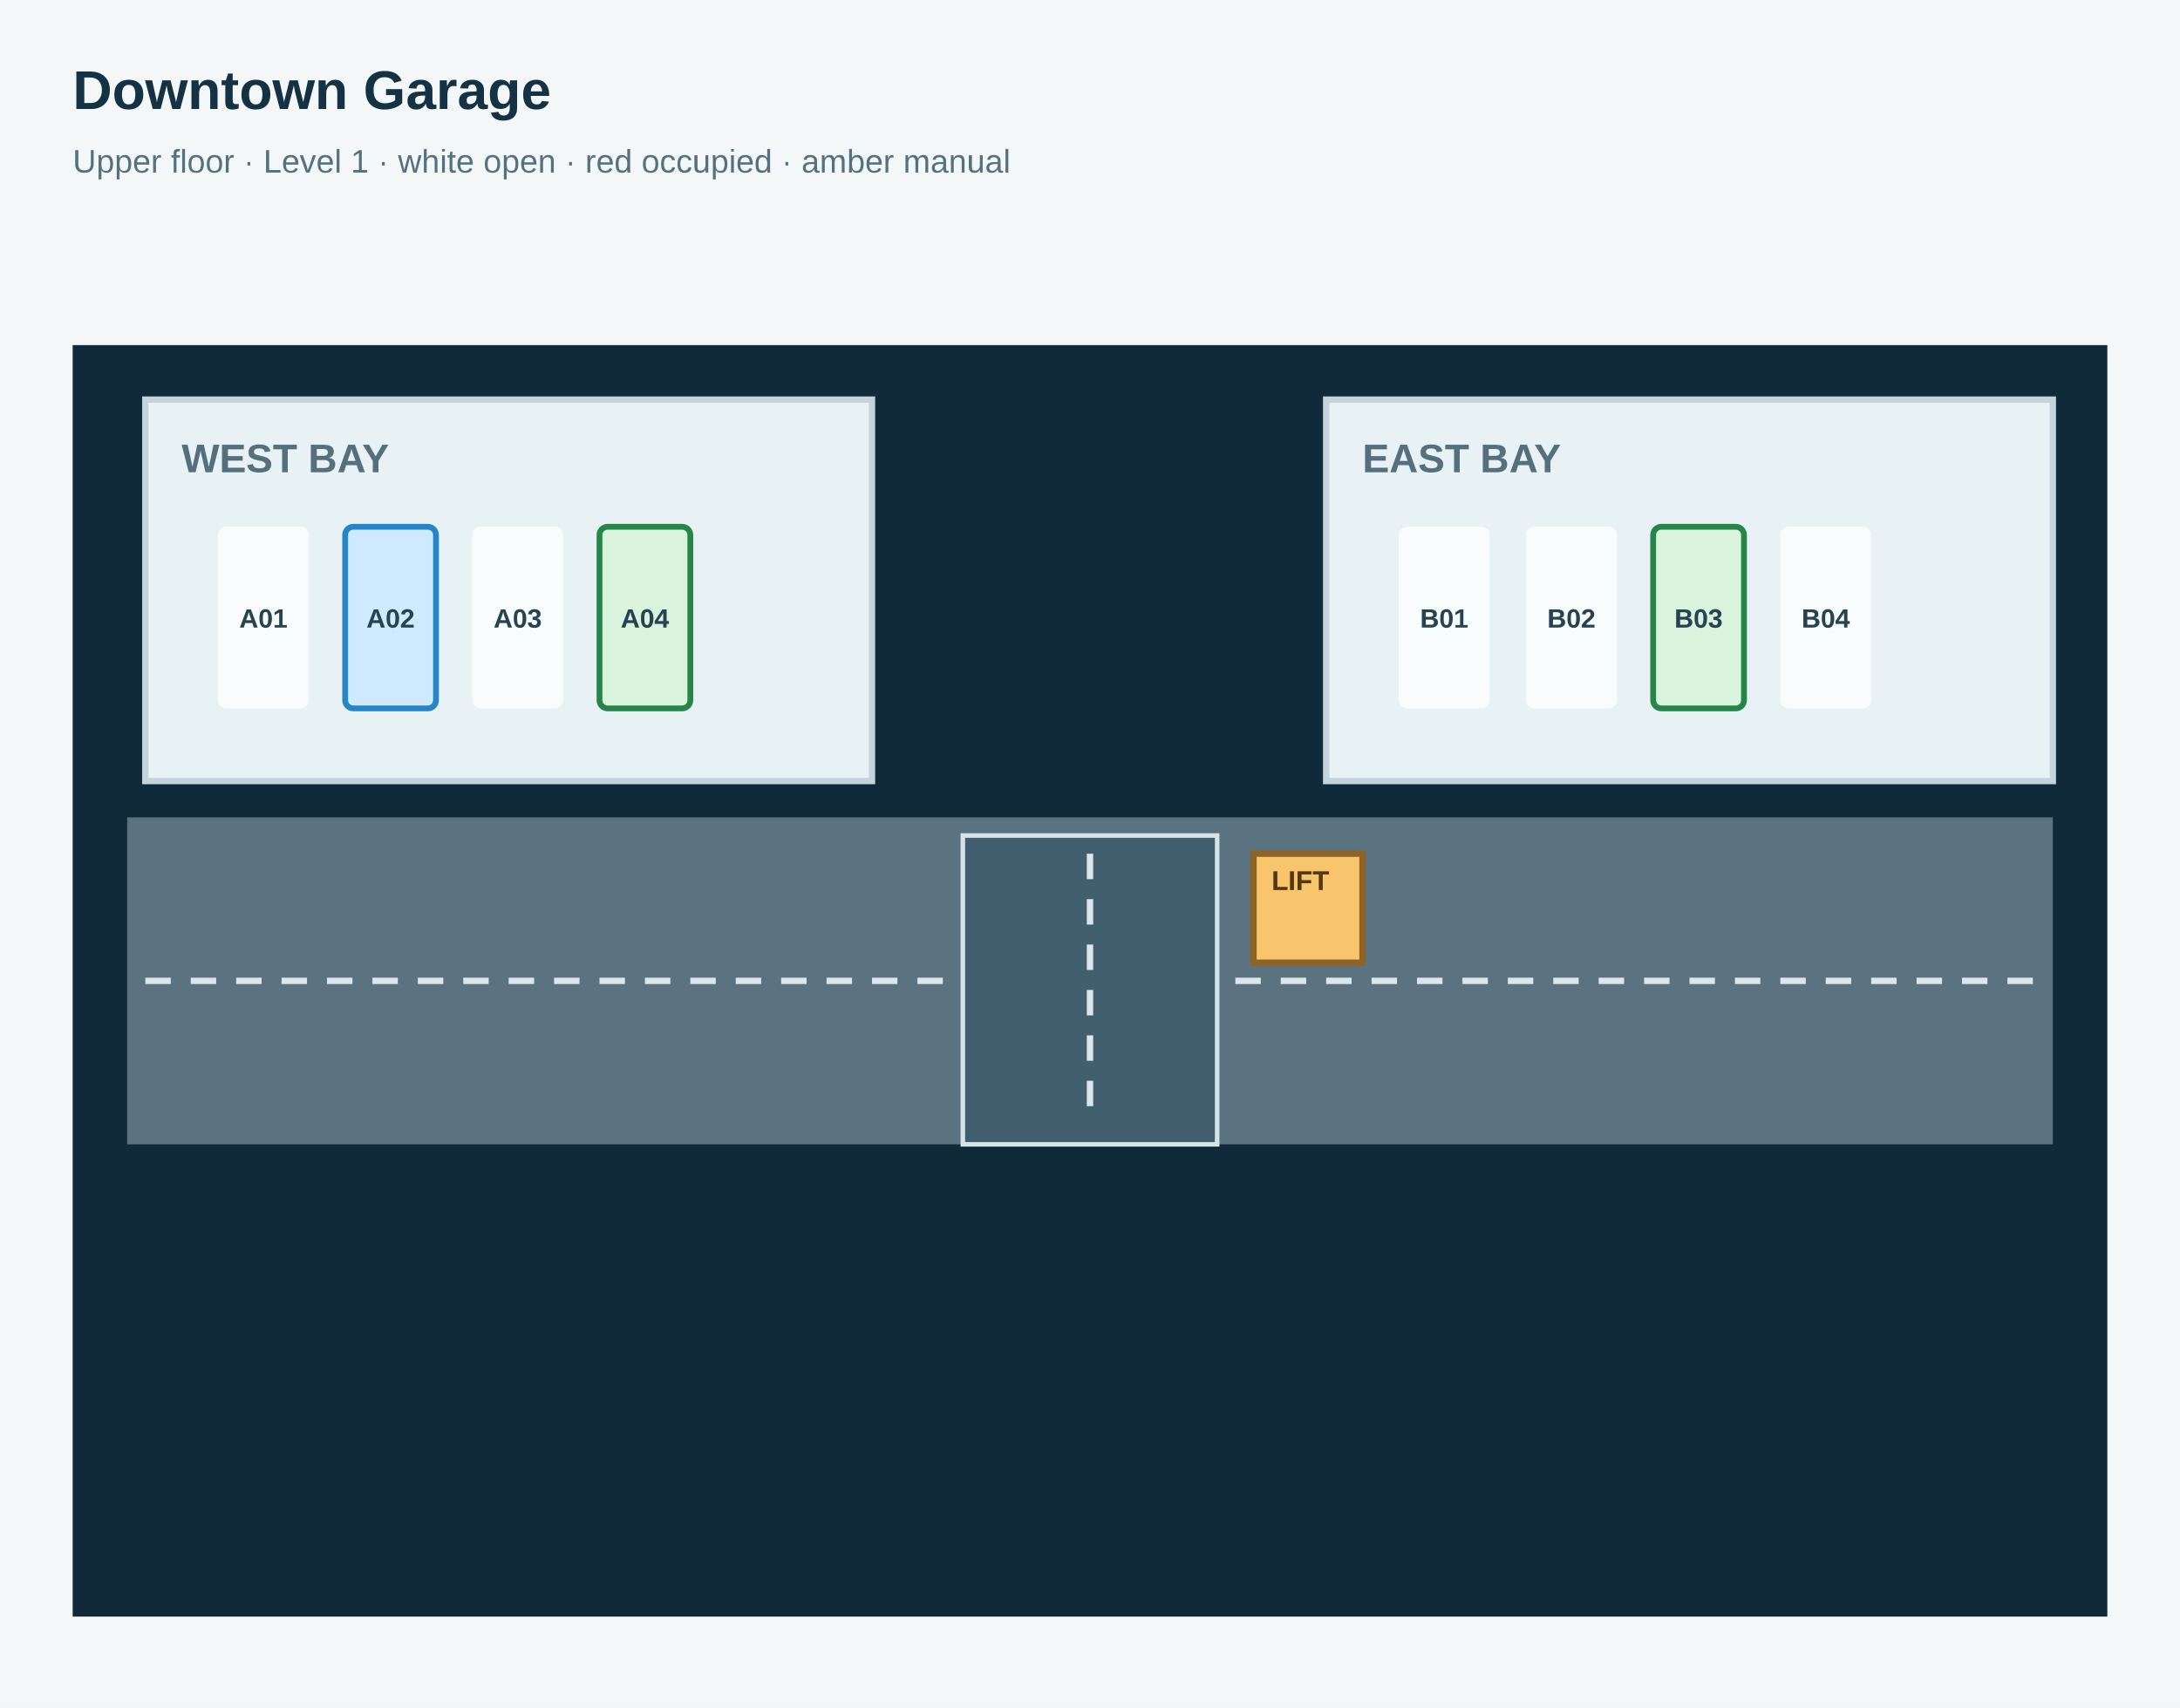
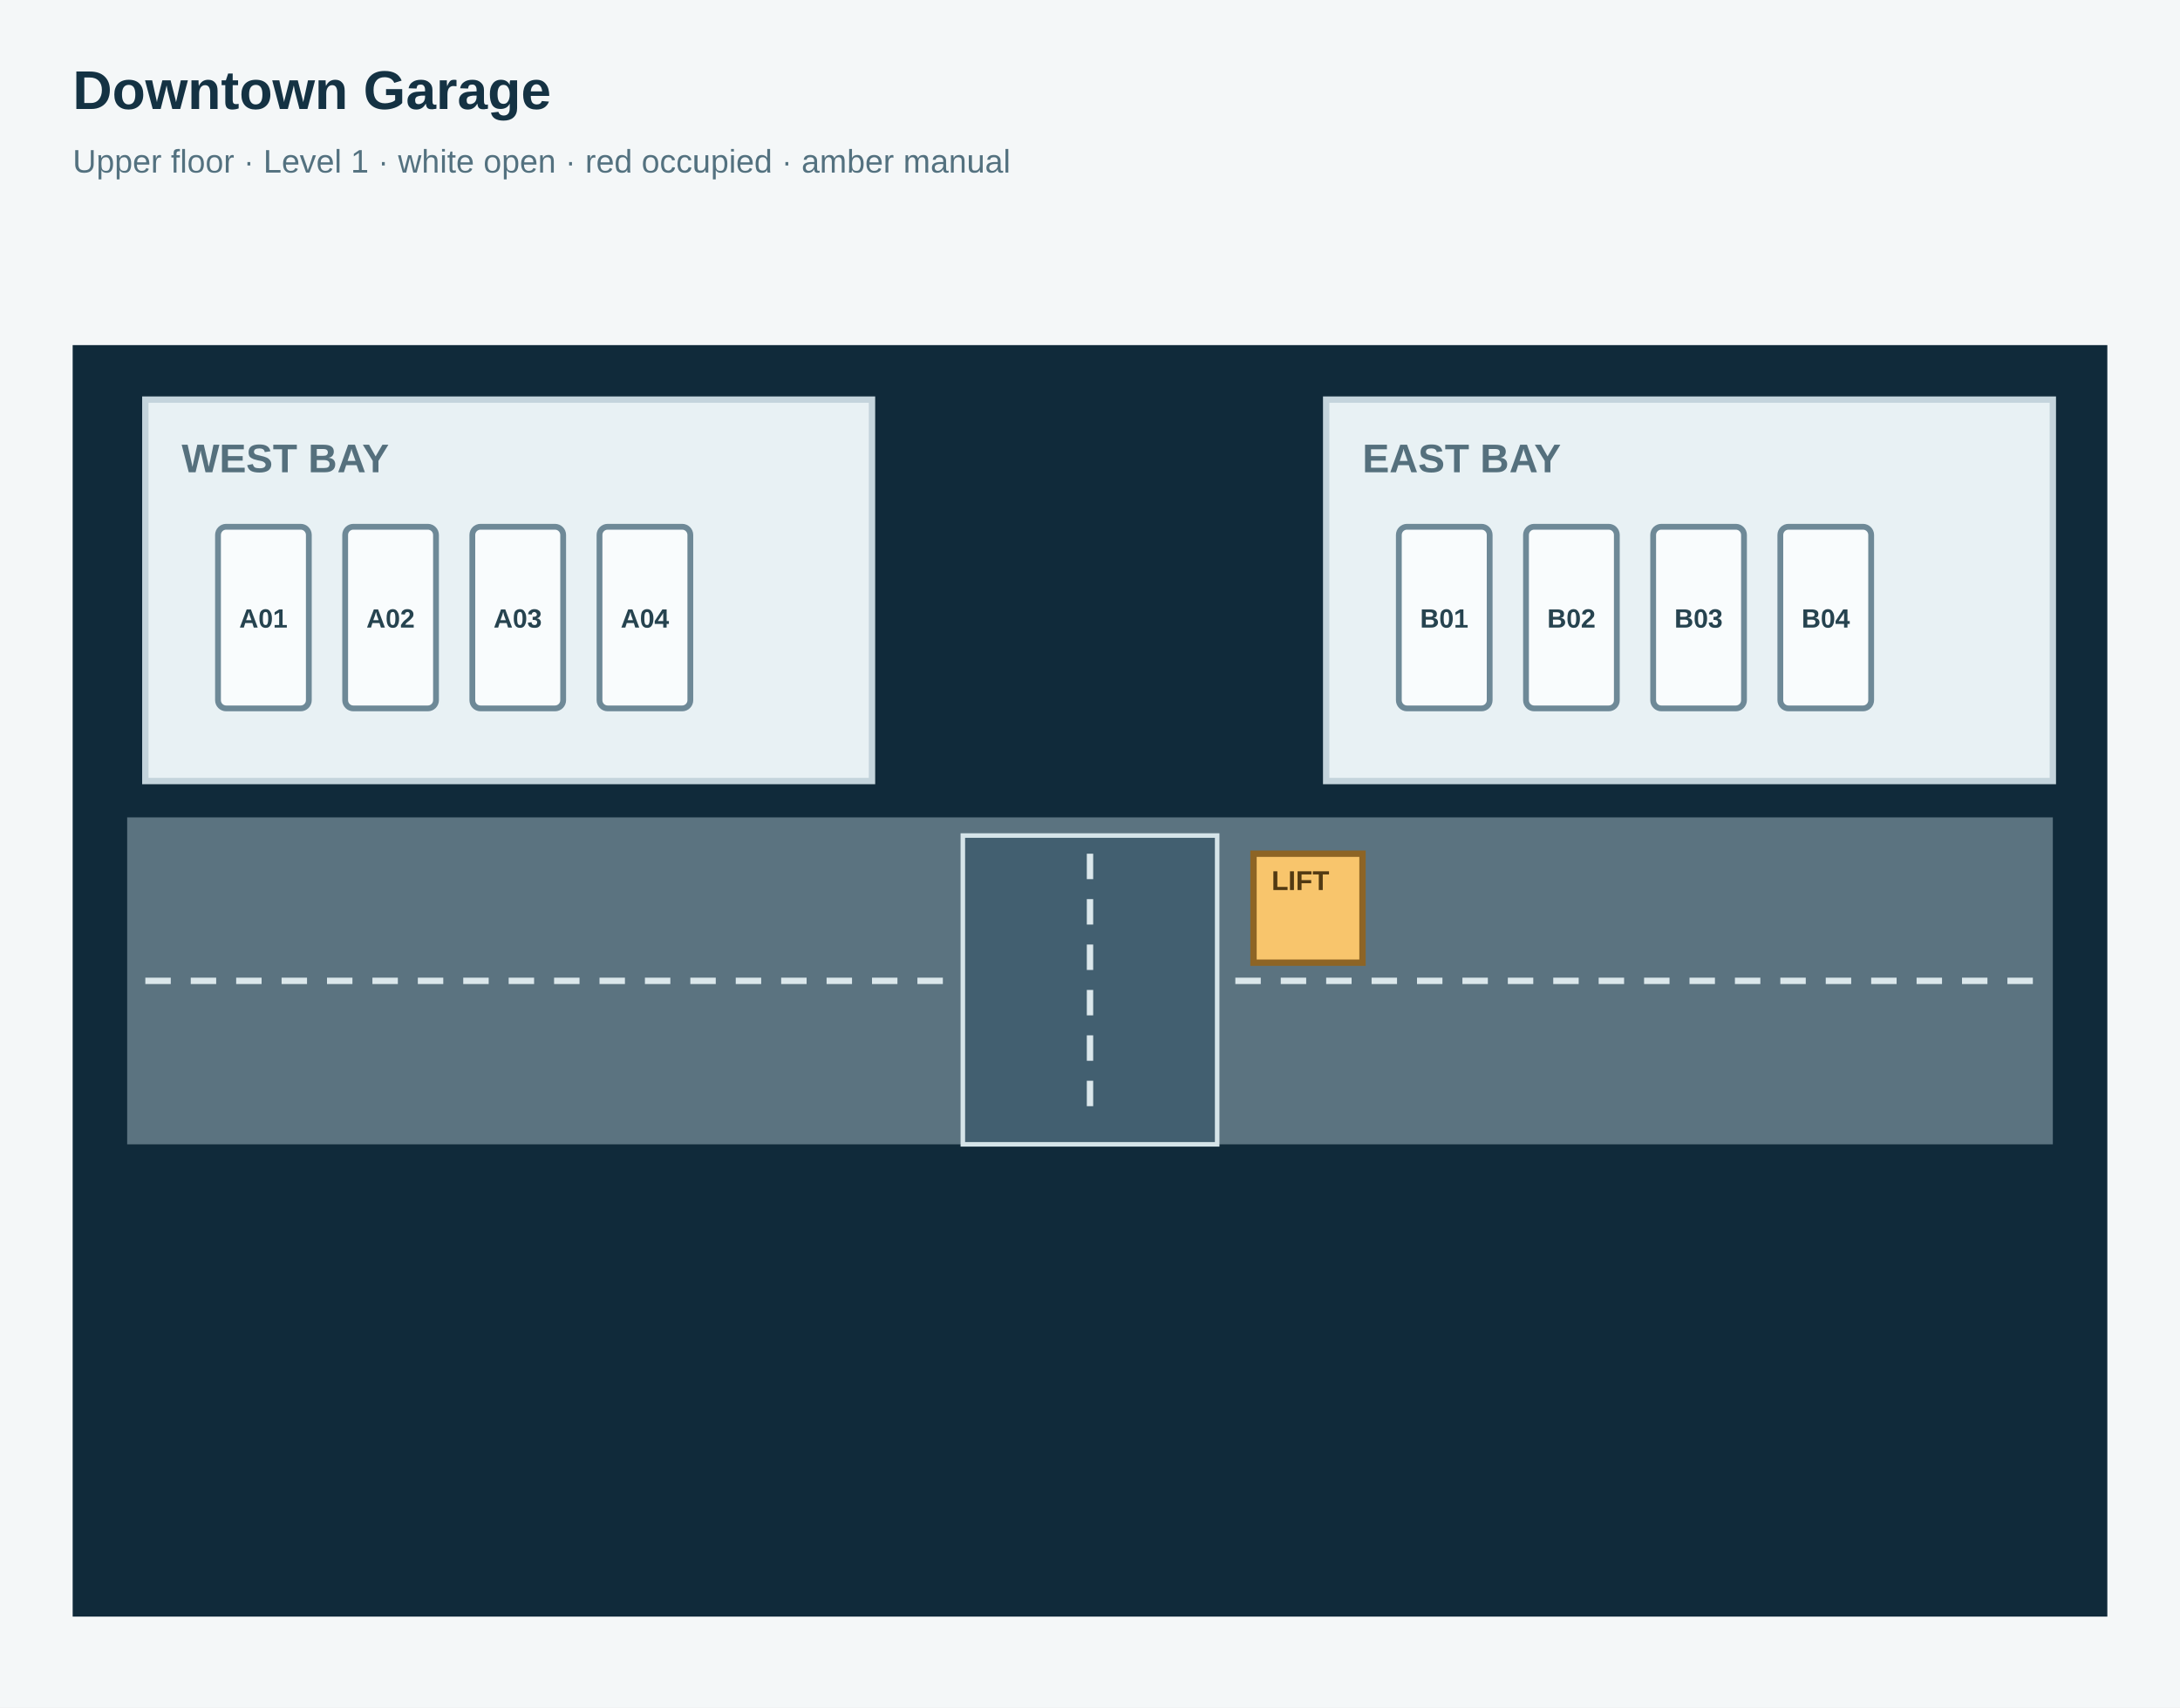
<svg xmlns="http://www.w3.org/2000/svg" viewBox="0 -14 120 94" role="img" aria-label="Downtown Garage Upper floor">
-   <style>text{font-family:Arial,sans-serif}.shell{fill:#102a3a}.bay{fill:#e8f1f4;stroke:#c4d4dc;stroke-width:.35}.route{fill:#5b7380}.route.ramp{fill:#425f70;stroke:#d5e4e9;stroke-width:.25}.centreline{fill:none;stroke:#dbe7eb;stroke-width:.35;stroke-dasharray:1.4 1.1}.bay-label{fill:#55707d;font-size:2.2px;font-weight:700}.spot{stroke-width:.32}.spot.available{fill:#f9fcfd}.spot.occupied{fill:#ffd9d1;stroke:#d95c45;stroke-width:.5}.spot.manual{fill:#fce4a9;stroke:#b98214;stroke-width:.5}.spot.accessible.available{fill:#cfe9ff;stroke:#2685c7}.spot.ev.available{fill:#d9f3dc;stroke:#27854a}.spot-label{fill:#26434f;font-size:1.45px;text-anchor:middle;font-weight:700}.gate{stroke-width:1.5}.gate.inbound{stroke:#31b47d}.gate.outbound{stroke:#ff765b}.gate-label{font-size:1.7px;font-weight:800;text-anchor:middle;fill:#fff}.amenity{fill:#f8c56c;stroke:#8d6425;stroke-width:.35}.amenity-label{font-size:1.5px;font-weight:700;fill:#513912}</style>
+   <style>text{font-family:Arial,sans-serif}.shell{fill:#102a3a}.bay{fill:#e8f1f4;stroke:#c4d4dc;stroke-width:.35}.route{fill:#5b7380}.route.ramp{fill:#425f70;stroke:#d5e4e9;stroke-width:.25}.centreline{fill:none;stroke:#dbe7eb;stroke-width:.35;stroke-dasharray:1.4 1.1}.bay-label{fill:#55707d;font-size:2.2px;font-weight:700}.spot{stroke:#6e8997;stroke-width:.32}.spot.available{fill:#f9fcfd}.spot.occupied{fill:#ffd9d1;stroke:#d95c45;stroke-width:.5}.spot.manual{fill:#fce4a9;stroke:#b98214;stroke-width:.5}.spot-label{fill:#26434f;font-size:1.45px;text-anchor:middle;font-weight:700}.gate{stroke-width:1.5}.gate.inbound{stroke:#31b47d}.gate.outbound{stroke:#ff765b}.gate-label{font-size:1.7px;font-weight:800;text-anchor:middle;fill:#fff}.amenity{fill:#f8c56c;stroke:#8d6425;stroke-width:.35}.amenity-label{font-size:1.5px;font-weight:700;fill:#513912}</style>
  <rect x="0" y="-14" width="100%" height="94" fill="#f4f7f8" />
  <polygon class="shell" points="4,5 116,5 116,75 4,75" />
  <g>
    <polygon class="route driveAisle" points="7,31 113,31 113,49 7,49" />
    <polyline class="centreline twoWay" points="8,40 112,40" />
    <polygon class="route ramp" points="53,32 67,32 67,49 53,49" />
    <polyline class="centreline twoWay" points="60,33 60,48" />
    <polygon class="bay" points="8,8 48,8 48,29 8,29" />
    <text class="bay-label" x="10" y="12">WEST BAY</text>
    <polygon class="bay" points="73,8 113,8 113,29 73,29" />
    <text class="bay-label" x="75" y="12">EAST BAY</text>
    <polygon class="amenity lift" points="69,33 75,33 75,39 69,39" />
    <text class="amenity-label" x="70" y="35">LIFT</text>
    <g transform="rotate(0 14.5 20)">
-       <rect class="spot standard available" x="12" y="15" width="5" height="10" rx="0.45" />
+       <rect class="spot available" x="12" y="15" width="5" height="10" rx="0.45" />
      <text class="spot-label" x="14.5" y="20.55">A01</text>
    </g>
    <g transform="rotate(0 21.5 20)">
-       <rect class="spot accessible available" x="19" y="15" width="5" height="10" rx="0.45" />
+       <rect class="spot available" x="19" y="15" width="5" height="10" rx="0.45" />
      <text class="spot-label" x="21.5" y="20.55">A02</text>
    </g>
    <g transform="rotate(0 28.5 20)">
-       <rect class="spot standard available" x="26" y="15" width="5" height="10" rx="0.45" />
+       <rect class="spot available" x="26" y="15" width="5" height="10" rx="0.45" />
      <text class="spot-label" x="28.5" y="20.55">A03</text>
    </g>
    <g transform="rotate(0 35.5 20)">
-       <rect class="spot ev available" x="33" y="15" width="5" height="10" rx="0.45" />
+       <rect class="spot available" x="33" y="15" width="5" height="10" rx="0.45" />
      <text class="spot-label" x="35.5" y="20.55">A04</text>
    </g>
    <g transform="rotate(0 79.5 20)">
-       <rect class="spot standard available" x="77" y="15" width="5" height="10" rx="0.45" />
+       <rect class="spot available" x="77" y="15" width="5" height="10" rx="0.45" />
      <text class="spot-label" x="79.5" y="20.55">B01</text>
    </g>
    <g transform="rotate(0 86.5 20)">
-       <rect class="spot standard available" x="84" y="15" width="5" height="10" rx="0.45" />
+       <rect class="spot available" x="84" y="15" width="5" height="10" rx="0.45" />
      <text class="spot-label" x="86.5" y="20.55">B02</text>
    </g>
    <g transform="rotate(0 93.5 20)">
-       <rect class="spot ev available" x="91" y="15" width="5" height="10" rx="0.45" />
+       <rect class="spot available" x="91" y="15" width="5" height="10" rx="0.45" />
      <text class="spot-label" x="93.5" y="20.55">B03</text>
    </g>
    <g transform="rotate(0 100.5 20)">
-       <rect class="spot standard available" x="98" y="15" width="5" height="10" rx="0.45" />
+       <rect class="spot available" x="98" y="15" width="5" height="10" rx="0.45" />
      <text class="spot-label" x="100.5" y="20.55">B04</text>
    </g>
  </g>
  <text x="4" y="-8" font-size="3" font-weight="800" fill="#143243">Downtown Garage</text>
  <text x="4" y="-4.5" font-size="1.8" fill="#53717f">Upper floor · Level 1 · white open · red occupied · amber manual</text>
</svg>
